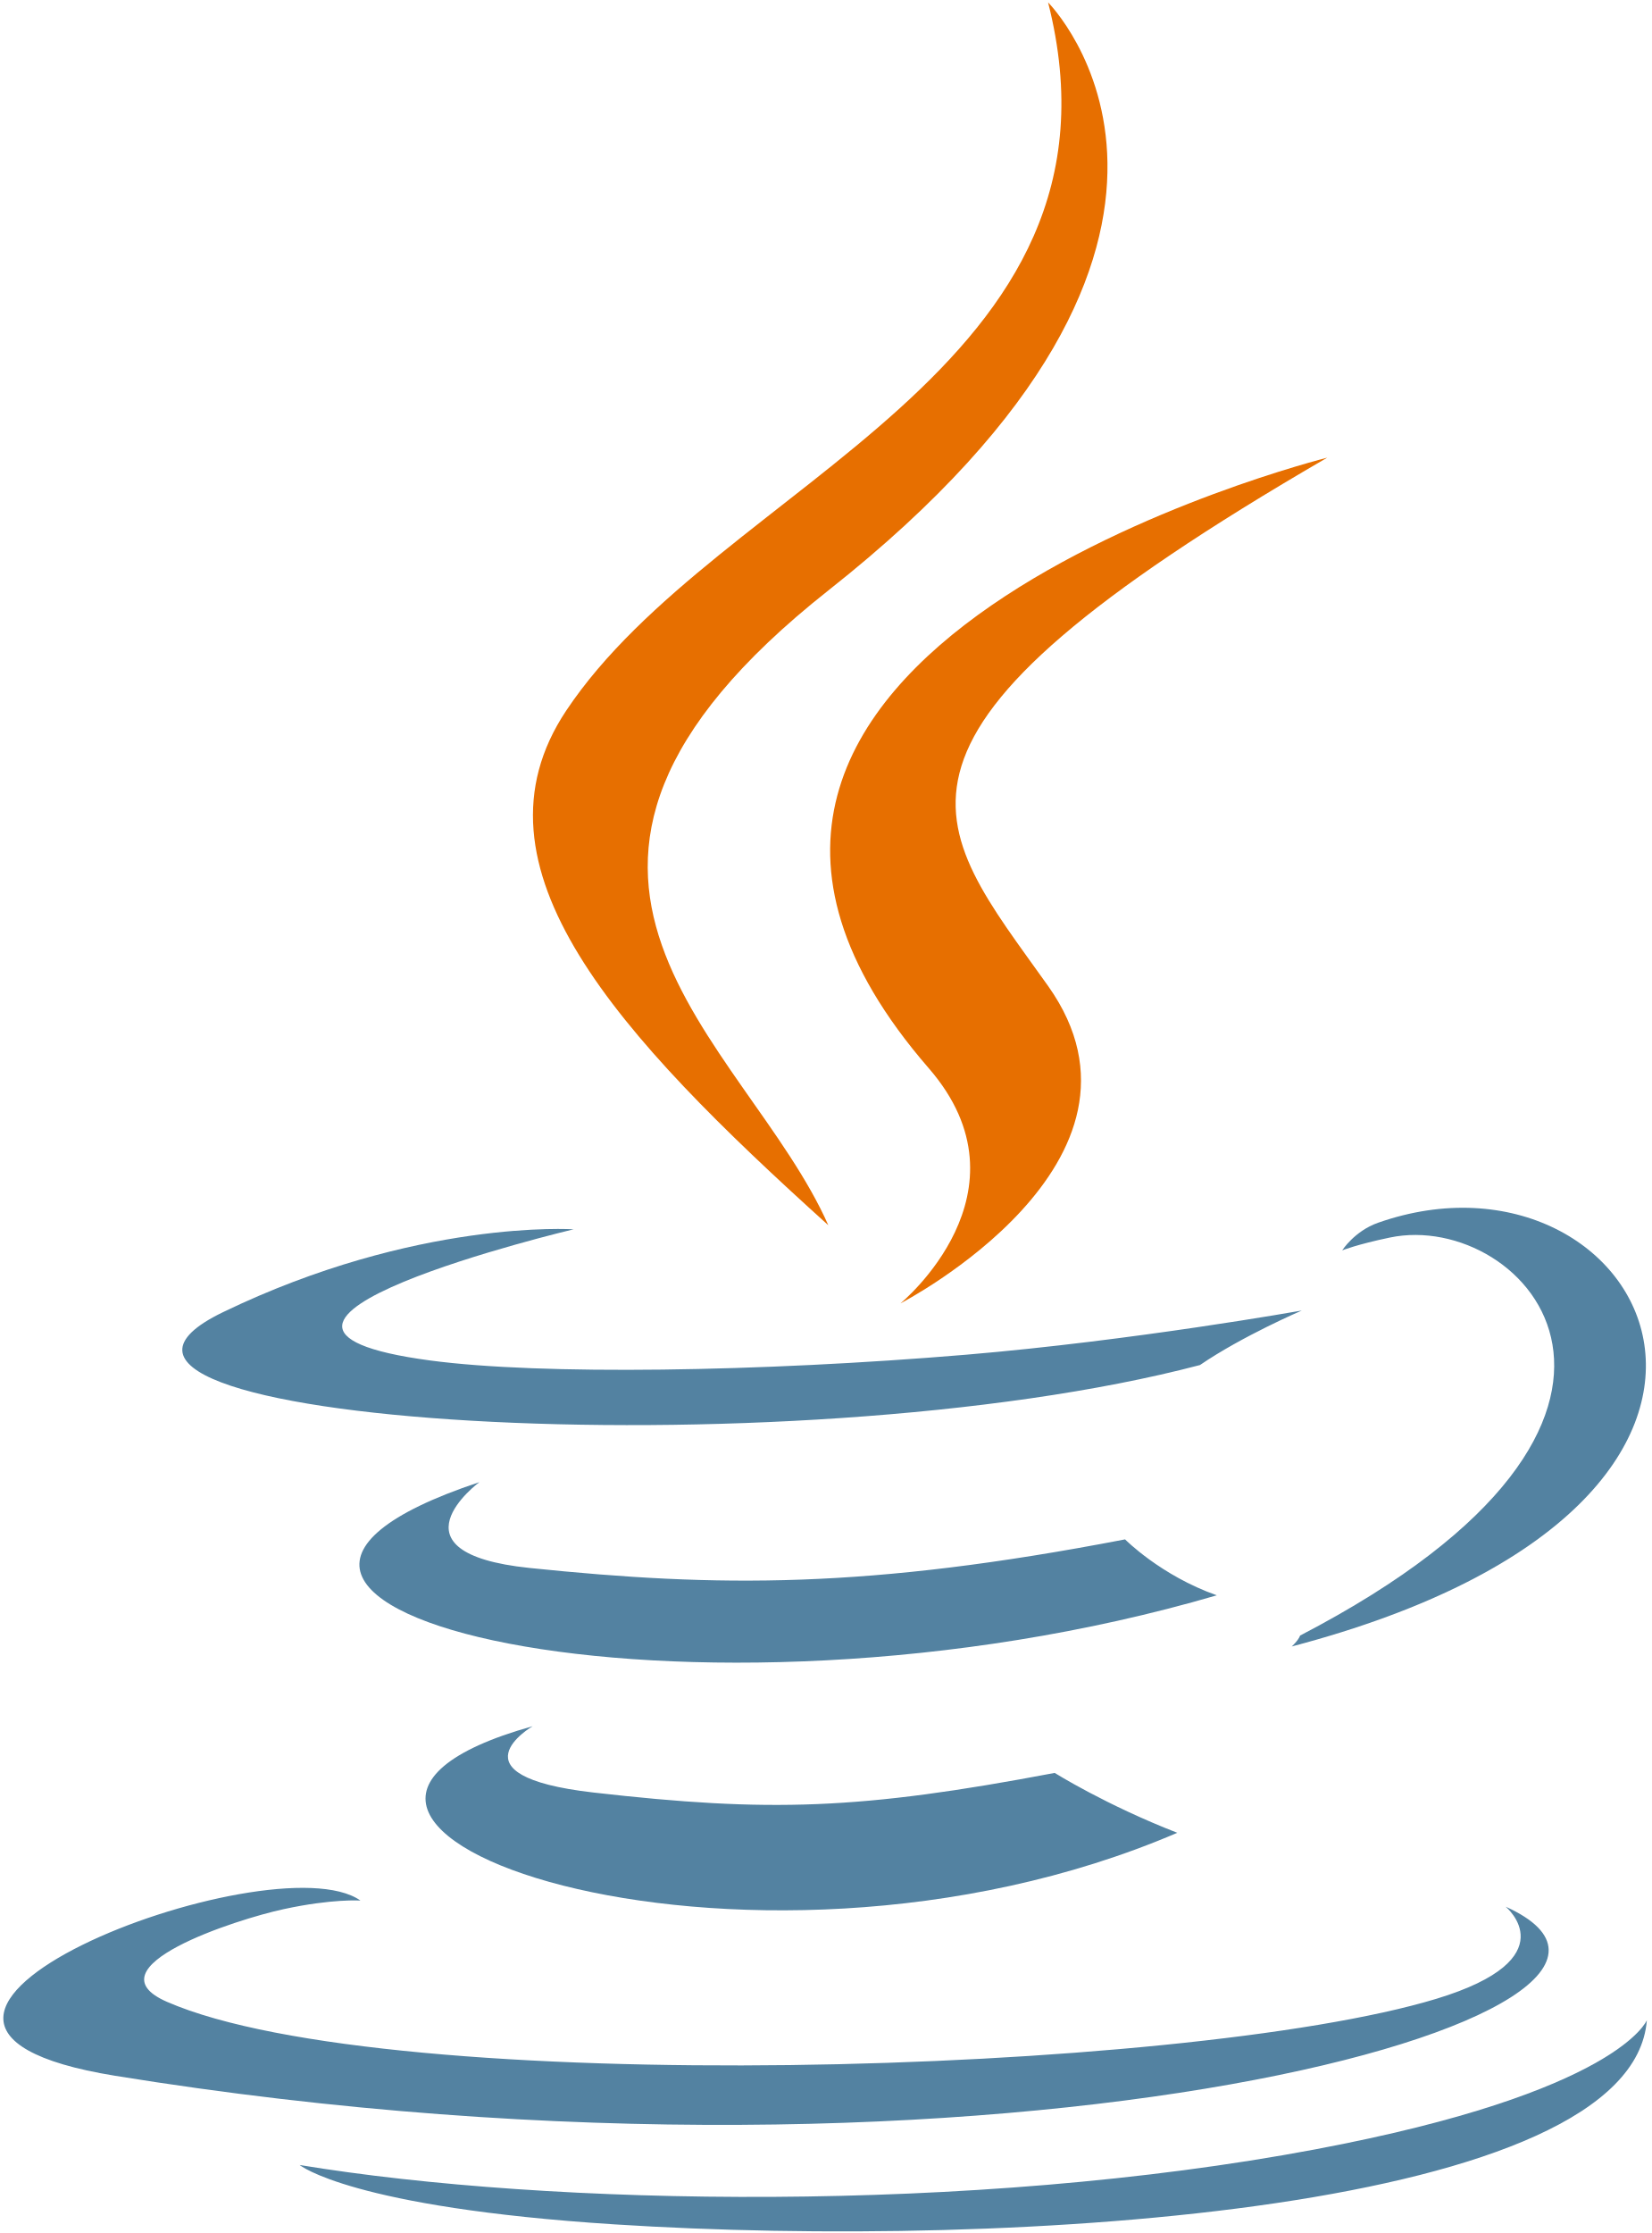
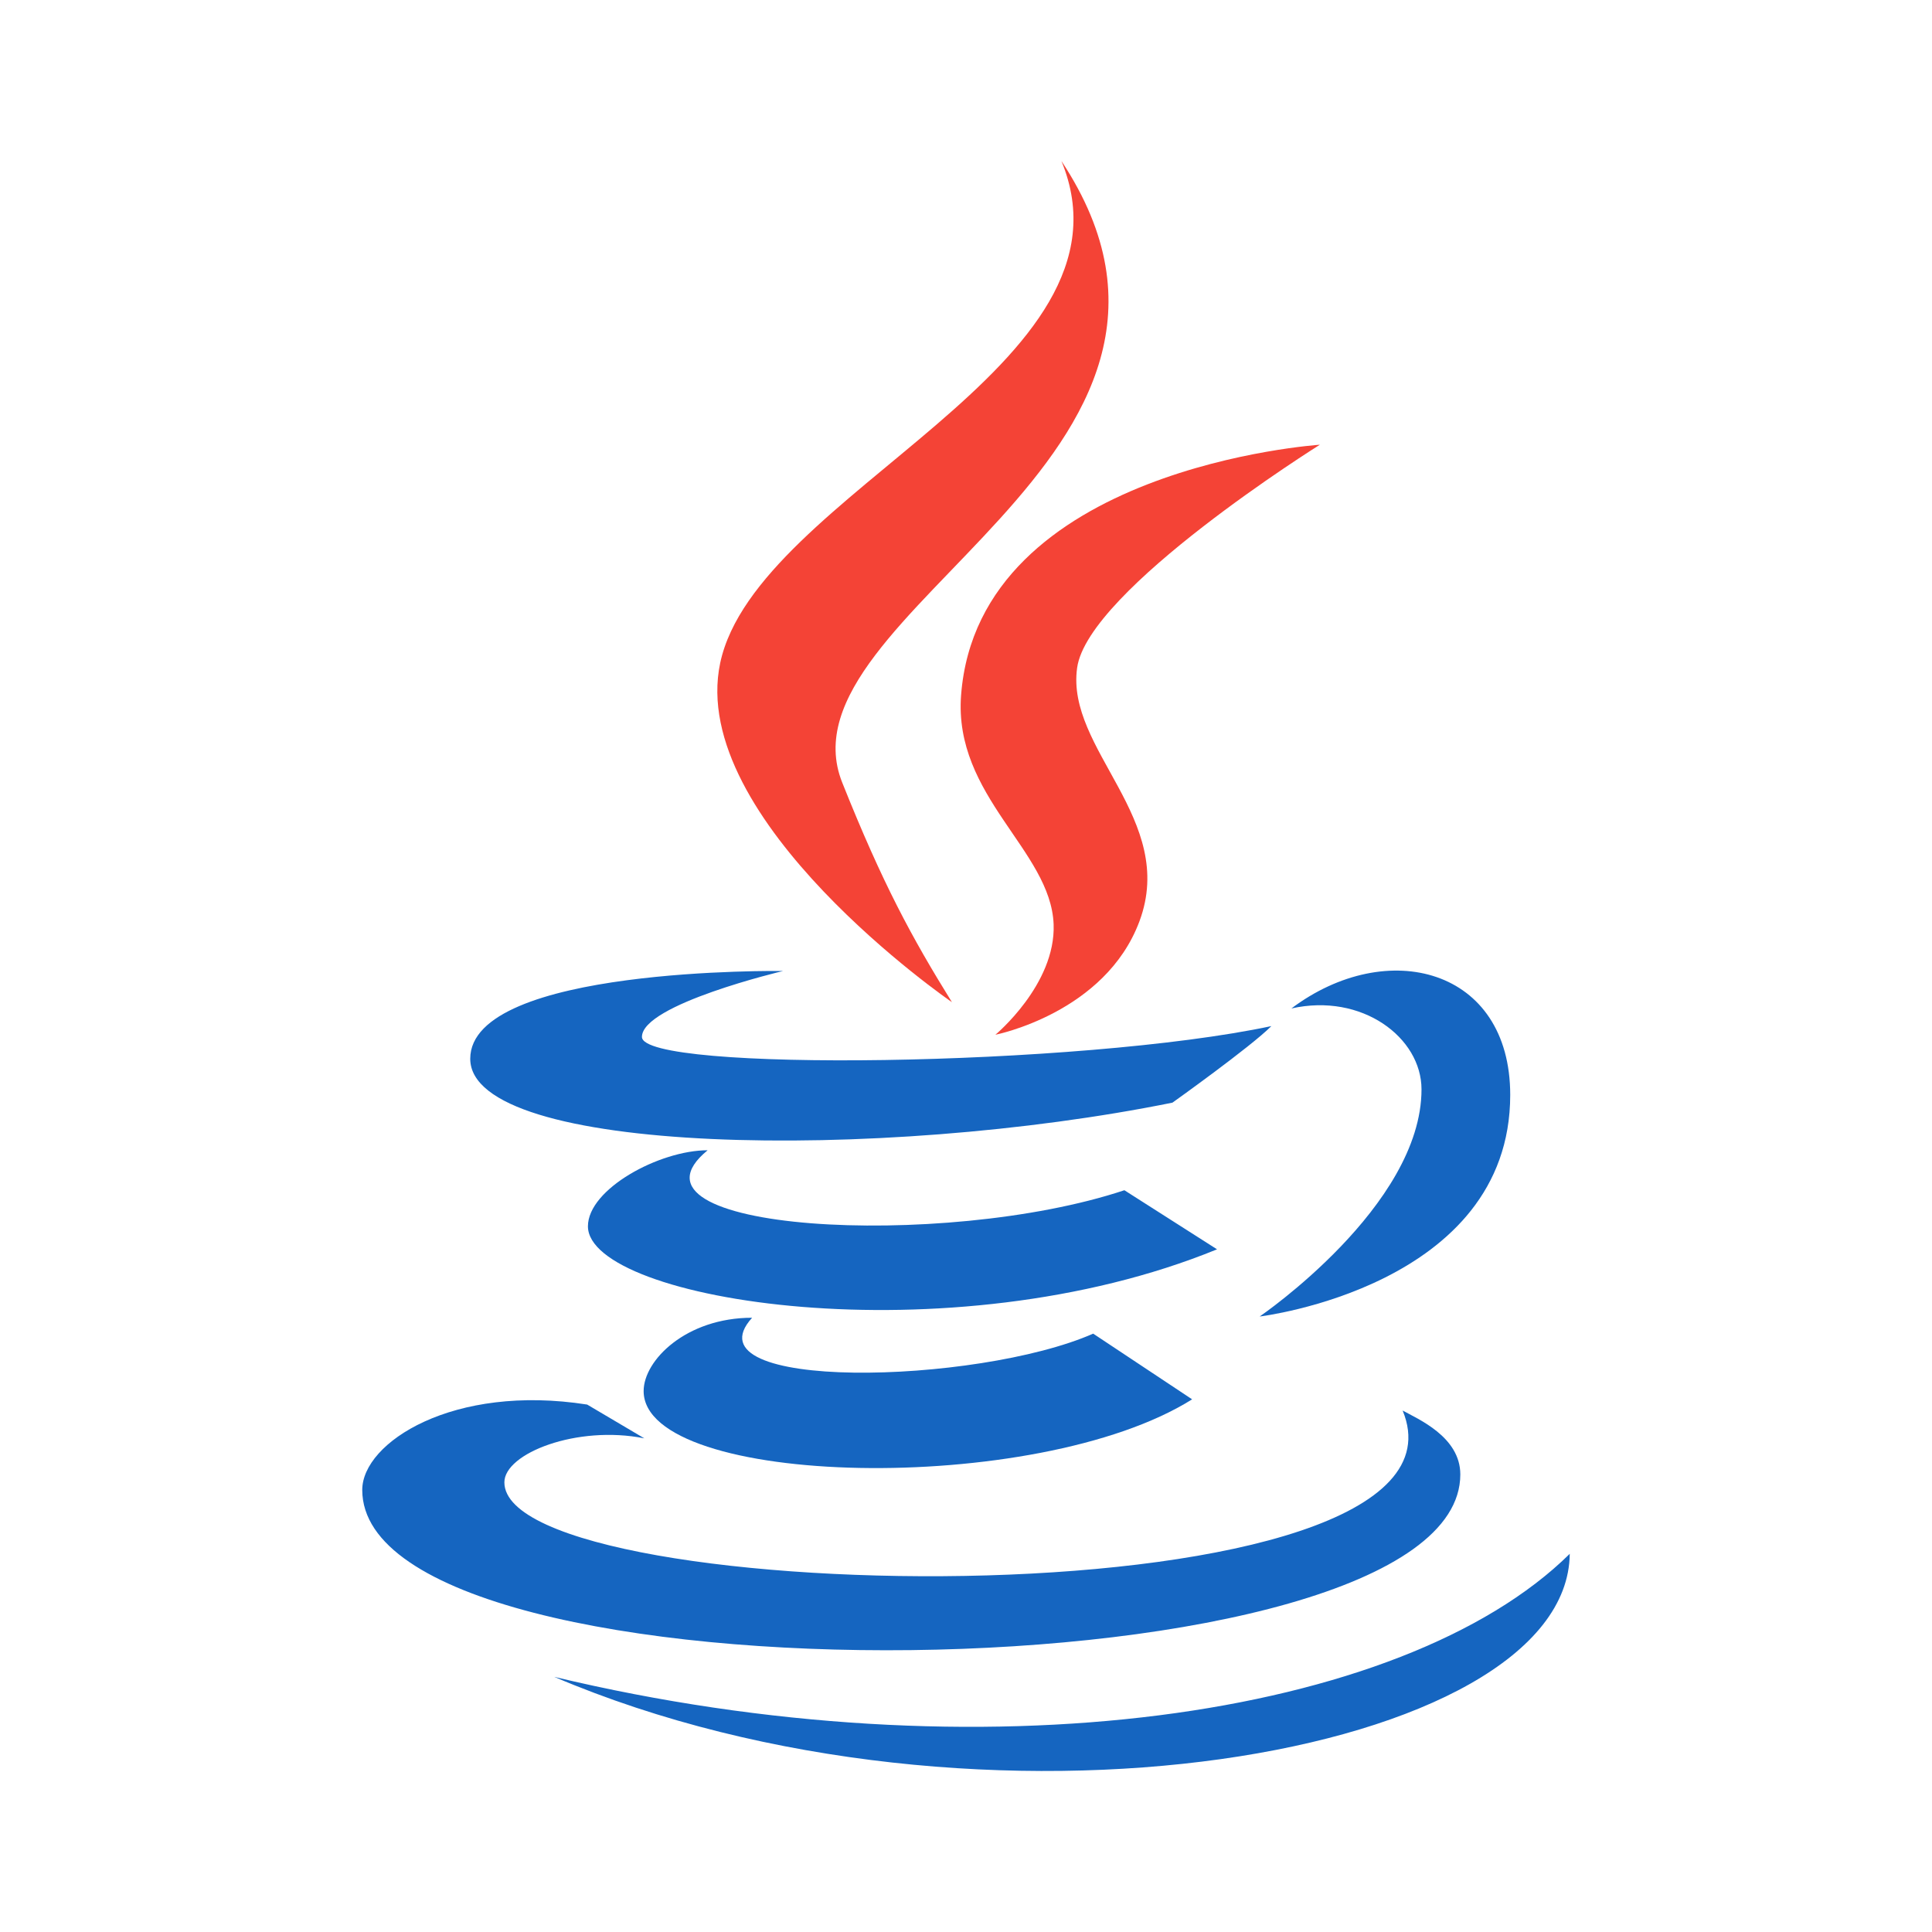
- <svg xmlns="http://www.w3.org/2000/svg" width="256px" height="346px" viewBox="0 0 256 346" version="1.1" preserveAspectRatio="xMidYMid">
+ <svg xmlns="http://www.w3.org/2000/svg" viewBox="0 0 48 48" width="48px" height="48px">
+   <path fill="#F44336" d="M23.65,24.898c-0.998-1.609-1.722-2.943-2.725-5.455C19.229,15.2,31.24,11.366,26.37,3.999c2.111,5.089-7.577,8.235-8.477,12.473C17.07,20.37,23.645,24.898,23.65,24.898z" />
+   <path fill="#F44336" d="M23.878,17.27c-0.192,2.516,2.229,3.857,2.299,5.695c0.056,1.496-1.447,2.743-1.447,2.743s2.728-0.536,3.579-2.818c0.945-2.534-1.834-4.269-1.548-6.298c0.267-1.938,6.031-5.543,6.031-5.543S24.311,11.611,23.878,17.27z" />
  <g>
-     <path d="M82.554,267.473 C82.554,267.473 69.356,275.148 91.947,277.745 C119.316,280.867 133.303,280.42 163.464,274.711 C163.464,274.711 171.393,279.683 182.467,283.99 C114.856,312.967 29.448,282.311 82.554,267.473" fill="#5382A1" />
-     <path d="M74.292,229.659 C74.292,229.659 59.489,240.617 82.097,242.955 C111.333,245.971 134.421,246.218 174.373,238.525 C174.373,238.525 179.899,244.127 188.588,247.191 C106.841,271.095 15.79,249.076 74.292,229.659" fill="#5382A1" />
-     <path d="M143.942,165.515 C160.601,184.695 139.565,201.955 139.565,201.955 C139.565,201.955 181.866,180.118 162.439,152.772 C144.295,127.271 130.38,114.6 205.707,70.914 C205.707,70.914 87.469,100.444 143.942,165.515" fill="#E76F00" />
-     <path d="M233.364,295.442 C233.364,295.442 243.131,303.489 222.607,309.715 C183.581,321.538 60.175,325.108 25.893,310.186 C13.57,304.825 36.68,297.385 43.949,295.824 C51.53,294.18 55.863,294.487 55.863,294.487 C42.158,284.832 -32.72,313.444 17.829,321.637 C155.682,343.993 269.121,311.571 233.364,295.442" fill="#5382A1" />
-     <path d="M88.901,190.48 C88.901,190.48 26.129,205.389 66.672,210.803 C83.79,213.095 117.915,212.577 149.702,209.913 C175.68,207.722 201.765,203.063 201.765,203.063 C201.765,203.063 192.605,206.986 185.978,211.511 C122.234,228.276 -0.908,220.477 34.543,203.328 C64.524,188.836 88.901,190.48 88.901,190.48" fill="#5382A1" />
-     <path d="M201.506,253.422 C266.305,219.75 236.345,187.392 215.433,191.751 C210.307,192.818 208.022,193.743 208.022,193.743 C208.022,193.743 209.925,190.762 213.559,189.472 C254.929,174.927 286.746,232.369 200.204,255.119 C200.204,255.12 201.207,254.224 201.506,253.422" fill="#5382A1" />
-     <path d="M162.439,0.371 C162.439,0.371 198.326,36.27 128.402,91.472 C72.331,135.754 115.616,161.002 128.379,189.849 C95.649,160.318 71.63,134.323 87.744,110.128 C111.395,74.613 176.918,57.394 162.439,0.371" fill="#E76F00" />
-     <path d="M95.268,344.665 C157.467,348.647 252.98,342.456 255.242,313.026 C255.242,313.026 250.894,324.183 203.838,333.043 C150.75,343.033 85.274,341.867 46.439,335.464 C46.44,335.463 54.389,342.044 95.268,344.665" fill="#5382A1" />
+     <path fill="#1565C0" d="M32.084 25.055c1.754-.394 3.233.723 3.233 2.01 0 2.901-4.021 5.643-4.021 5.643s6.225-.742 6.225-5.505C37.521 24.053 34.464 23.266 32.084 25.055zM29.129 27.395c0 0 1.941-1.383 2.458-1.902-4.763 1.011-15.638 1.147-15.638.269 0-.809 3.507-1.638 3.507-1.638s-7.773-.112-7.773 2.181C11.683 28.695 21.858 28.866 29.129 27.395z" />
+     <path fill="#1565C0" d="M27.935,29.571c-4.509,1.499-12.814,1.02-10.354-0.993c-1.198,0-2.974,0.963-2.974,1.889c0,1.857,8.982,3.291,15.63,0.572L27.935,29.571z" />
+     <path fill="#1565C0" d="M18.686,32.739c-1.636,0-2.695,1.054-2.695,1.822c0,2.391,9.76,2.632,13.627,0.205l-2.458-1.632C24.271,34.404,17.014,34.579,18.686,32.739z" />
+     <path fill="#1565C0" d="M36.281,36.632c0-0.936-1.055-1.377-1.433-1.588c2.228,5.373-22.317,4.956-22.317,1.784c0-0.721,1.807-1.427,3.477-1.093l-1.42-0.839C11.26,34.374,9,35.837,9,37.017C9,42.52,36.281,42.255,36.281,36.632z" />
+     <path fill="#1565C0" d="M39,38.604c-4.146,4.095-14.659,5.587-25.231,3.057C24.341,46.164,38.95,43.628,39,38.604z" />
  </g>
</svg>
